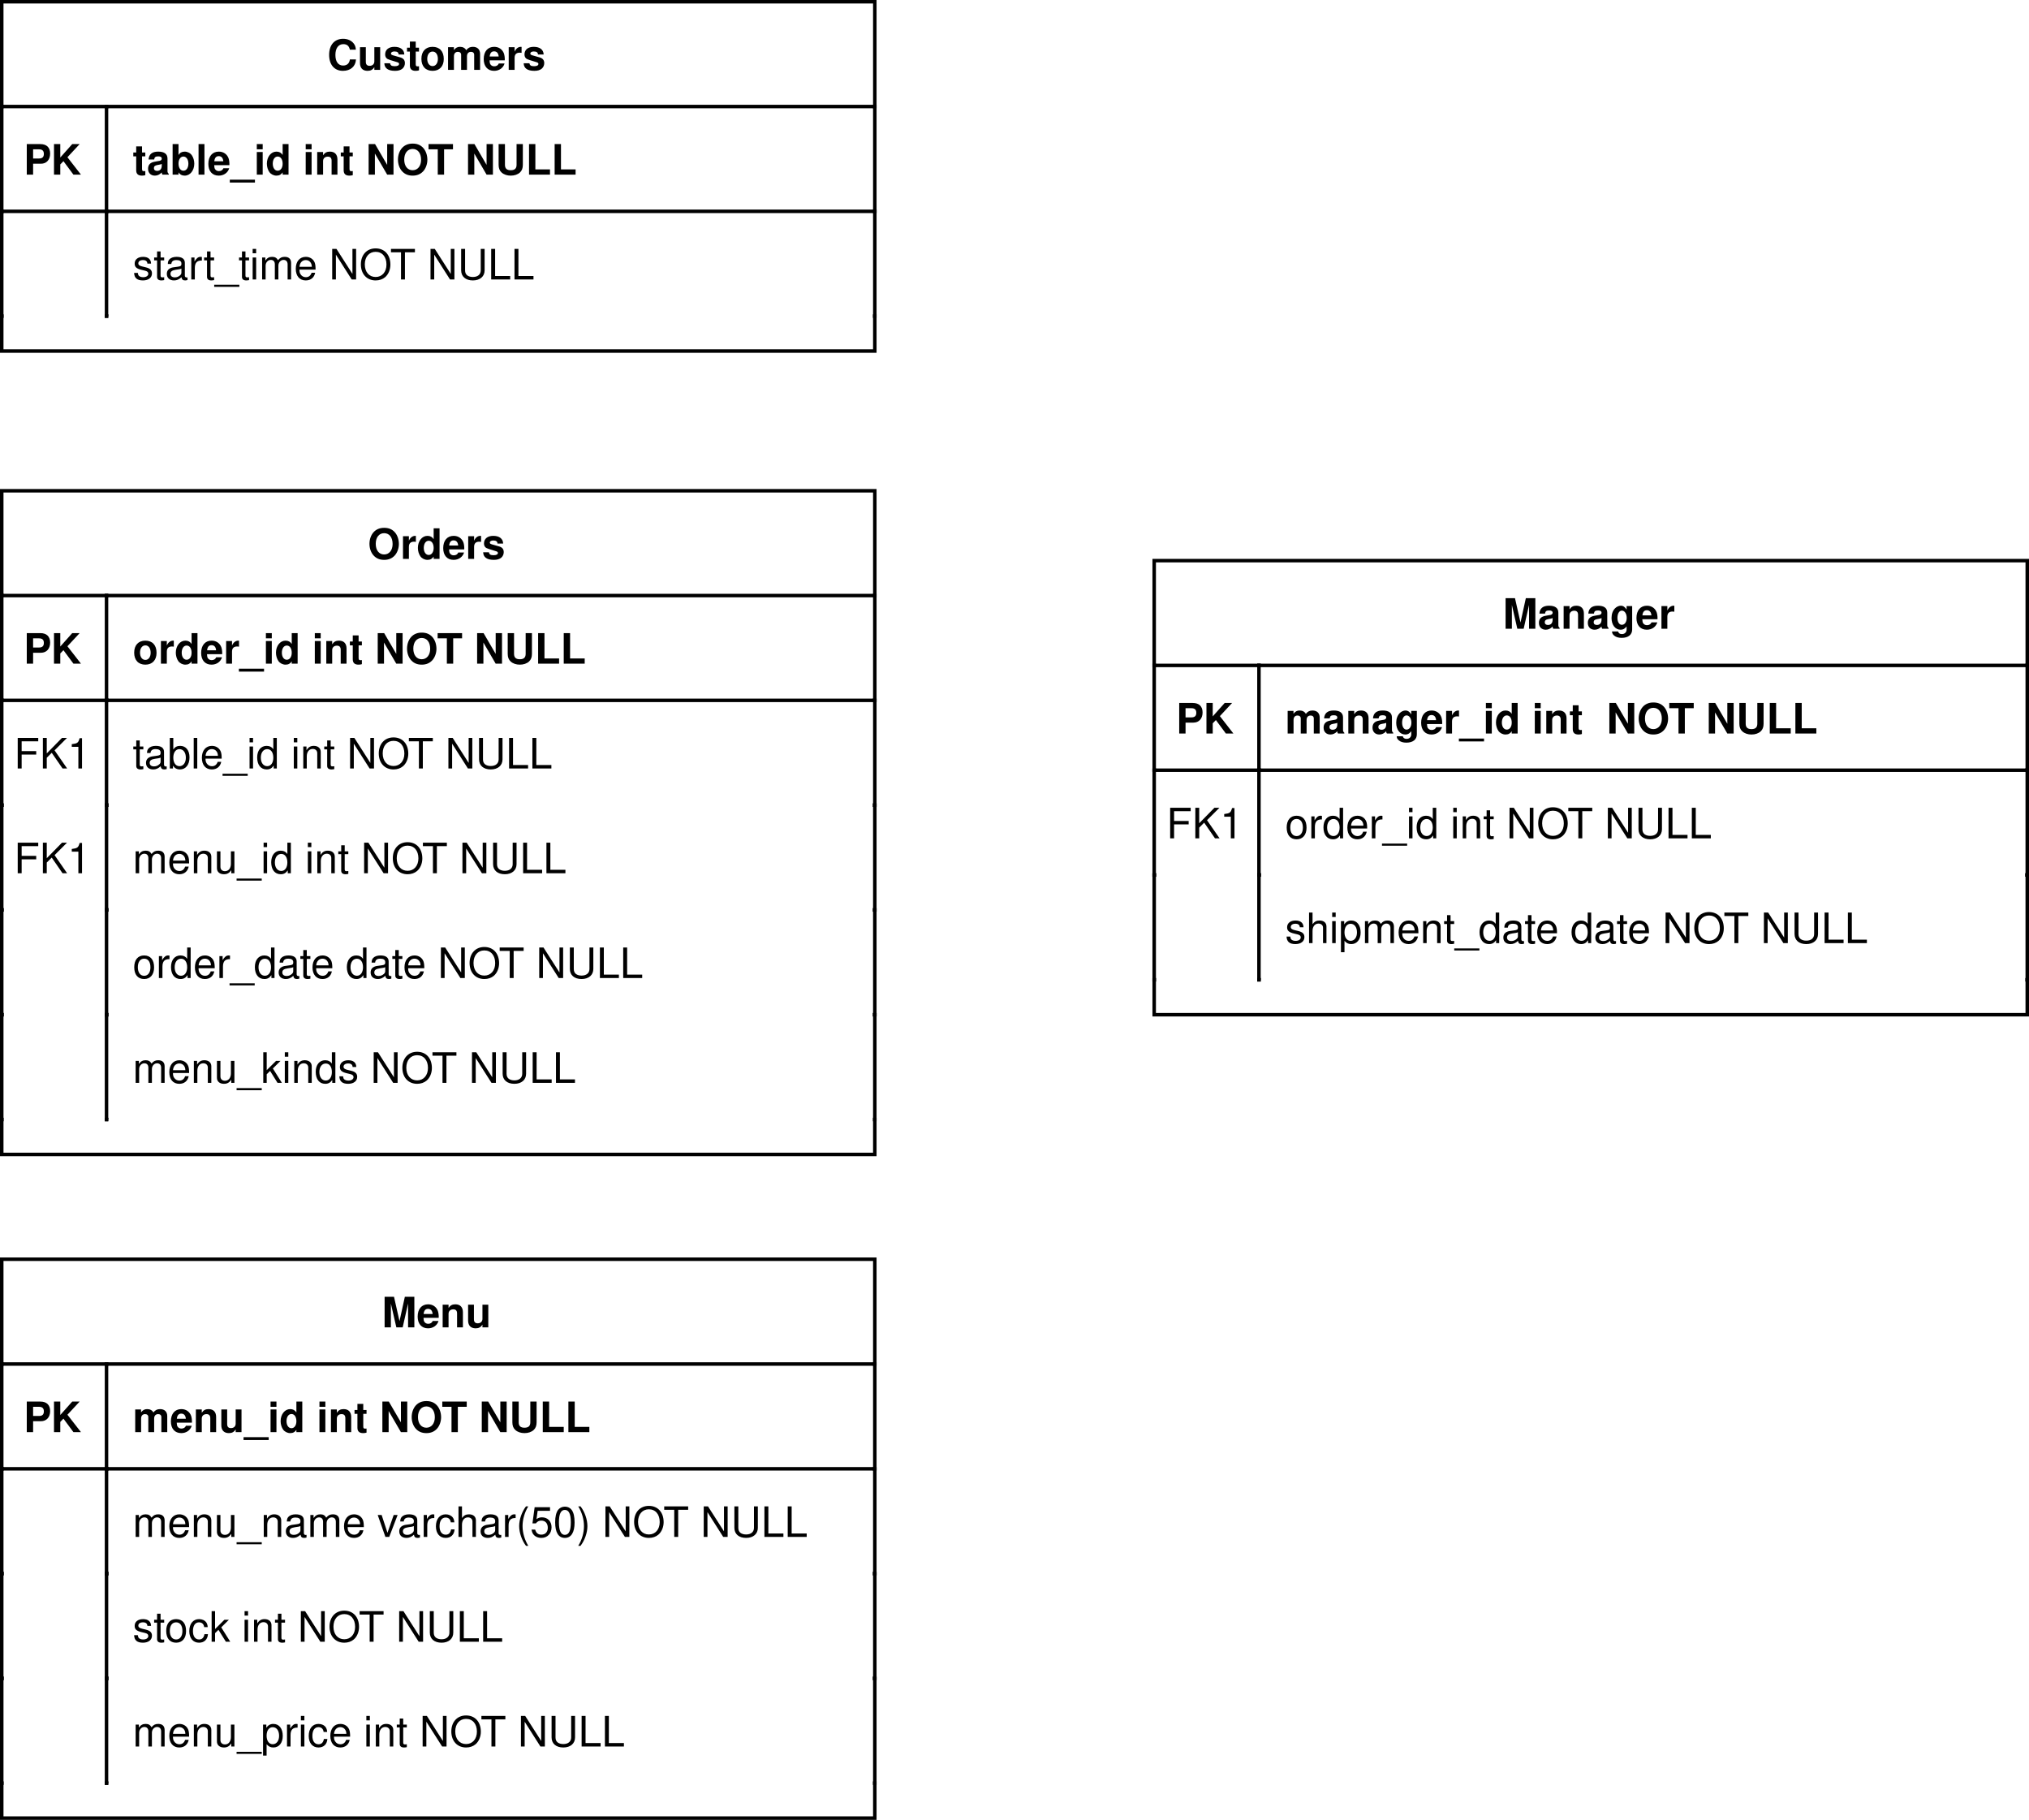
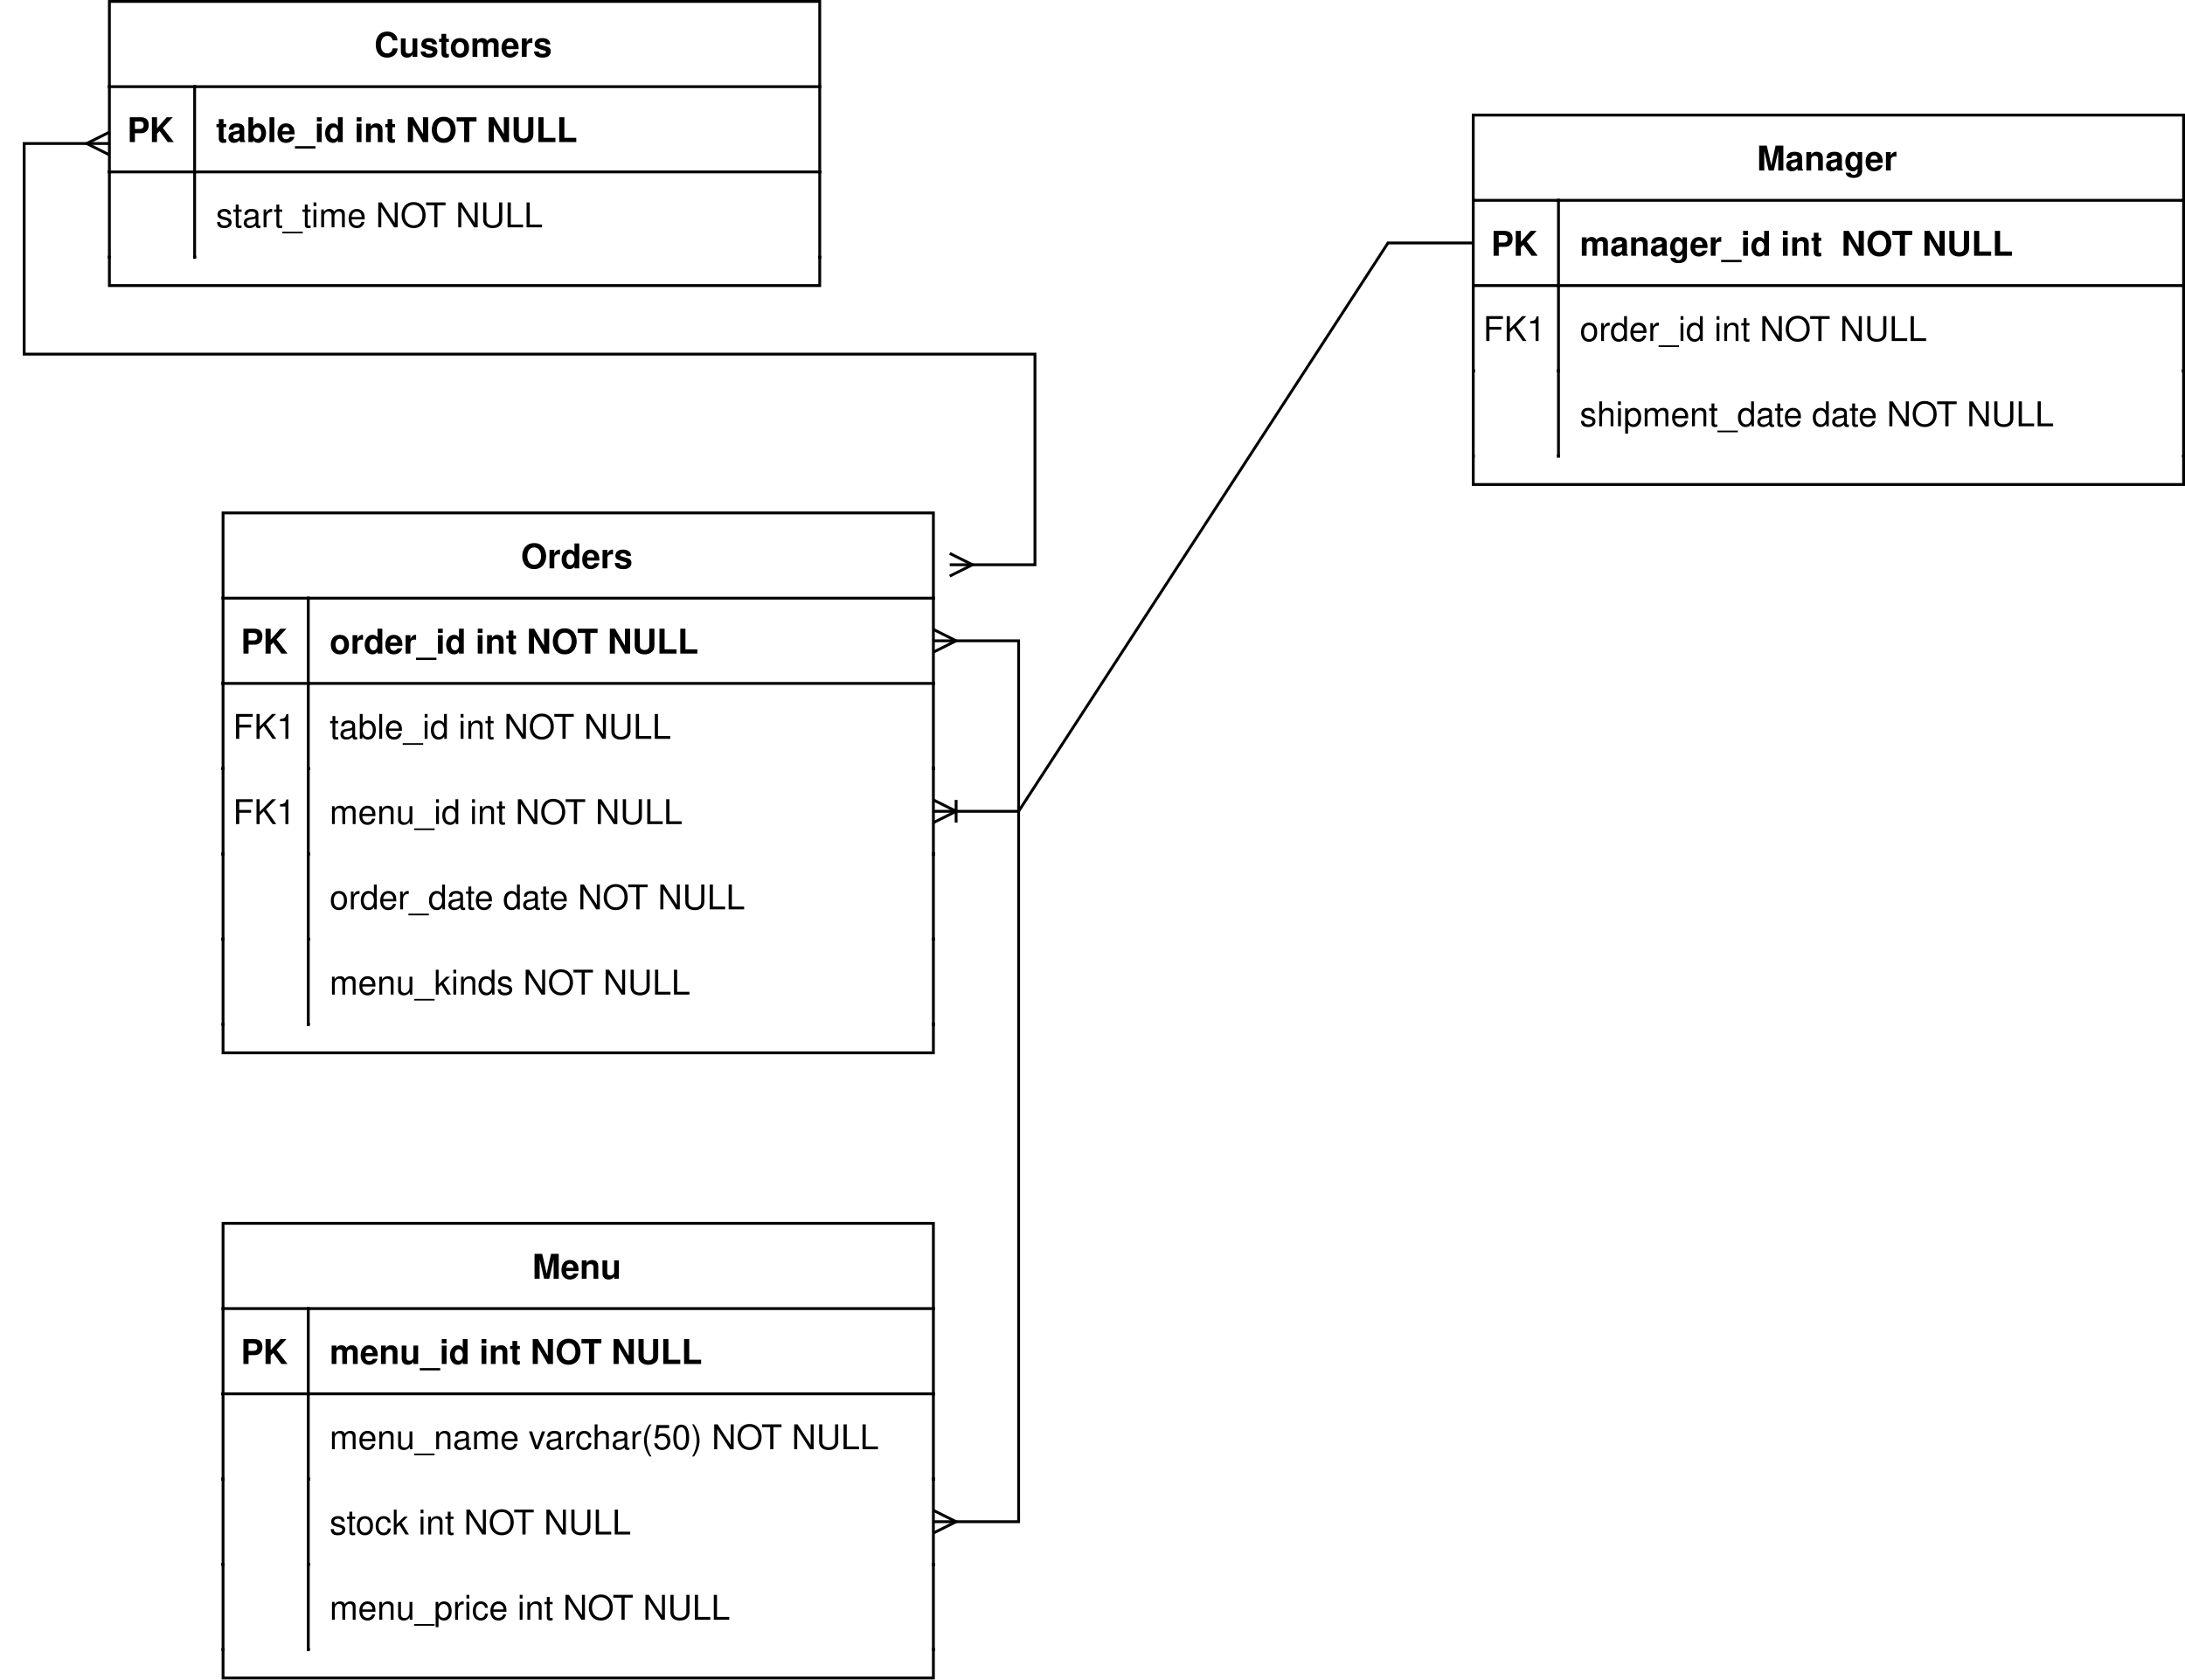
- <svg xmlns="http://www.w3.org/2000/svg" version="1.1" width="581px" height="521px" viewBox="-0.5 -0.5 581 521" content="&lt;mxfile host=&quot;app.diagrams.net&quot; modified=&quot;2022-11-03T13:53:22.888Z&quot; agent=&quot;5.0 (Windows NT 10.0; Win64; x64) AppleWebKit/537.36 (KHTML, like Gecko) Chrome/106.0.0.0 Safari/537.36&quot; etag=&quot;2uUVmAXaPq4HKscxdaov&quot; version=&quot;20.5.1&quot; type=&quot;github&quot;&gt;&lt;diagram id=&quot;R2lEEEUBdFMjLlhIrx00&quot; name=&quot;Page-1&quot;&gt;7Vxbk6I4FP41Vs0+dBeXVtvHkdGZqdGdrnF297ErDRFTAqFCvO2v3wQCaAddaPAGVFkKhxDC+b584ZwEO7rhbr8S4C+m2IJOR1OsbUf/0tE0VVMG7IdbdpGl39cjg02QJQqlhhn6FwqjIqwrZMHgoCDF2KHIPzSa2POgSQ9sgBC8OSw2x87hVX1gQ8kwM4EjW/9BFl1E1ueuktq/QWQv4iurijjigriwMAQLYOHNgQlu6Rh7VDTxBRIXeNCj7MgUkCUkne5oQSm/088dbcw+c1760cbYdiDwUfBoYpeZzYAVGc+Bixzu5r2KhqIidjl91NENgjGNttytAR2OVQxD1KbxkaOJHwivN8cJxsN6N1kq1Pu20f+m06n90n970KJa1sBZCf9OobcS/qG72OnMVT7fpOCNm4YBBYQKbugKMzC0KUAeuzH9ixruOw7wAxQWjywL5FgTsMMrGlcU7w3naAutXxE1eFnGkgmrjO/yyrmTZ6Ix/DBwkO2xbZPdOb/ikMCAtWUCAipKyL4R7lpDQuF2zyR89RViF1KyY0XSnhKdIvrJ07PY36Ss02LWLfYZ1xNGIGhkJ3Wn6LANAVABsHQJrKNAsVunCDi/WA8Enh1idggJ96tFsP8bEBtSYfAx4h4drWHUB0LnI8cxsIM5sh72YFwsvLnukH3Y7RrKY7fTZQ0w2L6a7rMPL06ogb2AEsYQfinIgNpADtaQYl9cx4HzuBlEOJNvv2FKWZc6ButJUv8/1gJbPSe0+rmQfZKQfflRBFvM7nXuhGK2QJYFvahLcgEGKd4ZUGb6P/H5ezDed8SceOi58dgDQC/of1FZ6pXCtQGHcd8DFA7xyrMCCdSknR/HuSvh7DK5fWXnsBPDcebPn7/591+TyQ3iHwtvVHYY+MBEnj2Jzuy9I0j3HATZHu+wWqWEyVXdBRjTa7LmK2fU/N61Nb9fCtkL9fic3u/l9n7dFf45W+E94MLQTMwFIJ+6yh93r/WVU6Nx2j5otf082j64trbHyZJaiPsgt/vrLu6qKsEaUGwua/L0Xjkf6qzo0F4+PYPvo8Af7ExrNuutZ8sHVR7+W0mvRNKTdNwlND0b23LD9dU0/TRRGyXqma7Q5LE6fGT3CTJhbZW9LCvqLO3ZY7+cfZ8CD9jRXE7TZ0ueYikWcq3lni053zO4nFRv0FhcID2v5k+/3sp8iSon0us0YZJQt1Gjc7Yr5AS4G8luOmtiaJ3PSvR938P0B6dPCtClecN2uTT7nY8CBSKy4qPA1WdQMqLt8Q/1Bjt+Xgj6uSGovezLwTYm1r7o1y8kK8uJxml7RuTeans12n71GRRNTrXfYC/P6f+EqK2wxzDuT6EskO8yB75a7MrskPhphLwXYEbz5F3OuBmrgOEBSXCUEg3Kub1foZx7iiRZEl+9arc5t5z9/v5yblq9c25am3NLXCHn3EKE6hN8fTDRVoAjzRut20TbuaT/6ok2rdyylhsLxtosW+IKOcsWPje/UuQ2JwRrM2y8tuy1MRI/fvIsbBt+deTwK7dMq4MKdDoTrvYFUQnWk7S+yeArs8W1eUH0JG8bNSJnekKOsZNpr3B9gxx8KTdIgwrir5I8adxI3b4neibpv2TwldliOa6+l0UOJ4naar0cVNcsy1Y5Ixqn6qocgLWyXomsX3KBQza0crB217qu5oeg7sKe8eZBvf7mpXpKNE7Z23f/zyTsN/CiaLllibcl6418+T8bVnlFYpSbqfeytZKsaJywZ7ya1ip7Ncrevbqyl8uy3ZayJ0RtpT3jJbHwgX2Jwgs2Q9ML8KFGos52079gjoqn/5utj/4D&lt;/diagram&gt;&lt;/mxfile&gt;" resource="https://app.diagrams.net/#HIamAnjaehyun%2Fjava-school%2Fmaster%2Fjava-school-repeat%2FforProject%2Fkiosk.drawio.svg">
+ <svg xmlns="http://www.w3.org/2000/svg" version="1.1" width="769px" height="591px" viewBox="-0.5 -0.5 769 591" content="&lt;mxfile host=&quot;app.diagrams.net&quot; modified=&quot;2022-11-04T07:29:22.133Z&quot; agent=&quot;5.0 (Windows NT 10.0; Win64; x64) AppleWebKit/537.36 (KHTML, like Gecko) Chrome/107.0.0.0 Safari/537.36&quot; etag=&quot;8kiICLvzZhLG0YzmMDq-&quot; version=&quot;20.5.1&quot; type=&quot;github&quot;&gt;&lt;diagram id=&quot;R2lEEEUBdFMjLlhIrx00&quot; name=&quot;Page-1&quot;&gt;7V1dc5s4FP01ntl9aIYPY8ePteO0O7W3aZJuu08dFRSsBhAj5MTeX78SEmAj7EKMYweY8TjoIgS65+gIXUlOz5z4qw8EhIs5dqDXMzRn1TOveoahG9qI/eGWtbAMh6YwuAQ5MlNmuEP/QWnUpHWJHBhtZaQYexSF20YbBwG06ZYNEIKft7M9YG/7riFwoWK4s4GnWr8hhy6E9dLSMvtHiNxFcmddk2d8kGSWhmgBHPy8ZYIreo0DKh/xBhIfBDCg7MwckEdIetZ0QSmv6fuecc0+Dzz3hYux60EQoujCxj4z2xHLcv0AfORxN28UNJYFsduZ0545IRhTceSvJtDjWCUwiGe63nE29QPh5Za4YPLuaT171Gjw8dn8h87n7s3w5ztDlPIEvKX07xwGS+kfuk6czlwV8kMKfnLTOKKAUMkNU2MGhjYFKGAVM6/0OO15IIxQnF1YFshzZmCNlzQpKEmNH9AKOreCGjwvY8mMFcaTvHDu5Dv5MPw08JAbsGOb1ZzfcUxgxJ5lBiIqc6i+ke56goTC1YZJ+uoDxD6kZM2yZC1FXCLbiZU0gOeMdUbCusUm4wbSCCSN3LTsDB12IAGqAJapgLUTKFZ1ioB3y1ogCNwYs21IuF8dgsN7QFxIpSHEiHt0+gRFG4idjzxvgj3MkQ1wAJNsceWsMfuw6k60C6tnsQeYsLSepdmHZyd0goOIEsYQfivIgHqGHKwxxaG8jwcfkscg0pn8+CemlDWpXbDuJfXvsZbYmiWhNY+FbF9B9uZTFWwxq+uDF4vZAjkODEST5AIMMrwLoCz0f+rzPBj5hlgSD7M0HhsAmBX9LwvLvFK5NOAx7geAwjFeBk6kgJo+58txthScfSa3P9g17MK4n/n78z3//jqbnSH+ifCKvOMoBDYK3Jm4cpAjiHUMgqx2N1ijVsKUKu4VGDNos+ZrR9T8wak1f3gQsq/U4kt6f1Da+01X+MtihQ+AD2MzsReA/GFpf755ra+dGq3T9lGn7cfR9tGptT0ZKzZC3Eel3d90cdd1BdaIYvuxIW/vtfOhyYoO3cf+JfhrGoWjte3c3Q2e7h7f6Wr330l6LZKehuNeQ9OLsT2suz6Zpu8naqtEvdAVhtpXx6/sIUE2bKyyH8qKJkt7cd+vRt/nIACumMtp+2yJlYRTqsq1frx3cDWo3qK+uEJ4Xi8ffj2X+RJdDaQ3acIkpW6reudiV6gBcF/IbjZrMjF67zXx/ba76RdOn1SgS/u67cPC7G+8F6gwIqveC5x8BqVgtH39ST/Dhl8WgmFpCBov++pgGxNnU/SbNyQ7lBOt0/aCkXun7fVo+8lnUAw11H6Grbyk/1OidsKewLg5hbJAoc8c+MNhd2an5J9WyHsFZrRP3tWI22QZMTwgiXZSokUxt8vtkNtlSclOF8TXr9ldxK1kq397ETej2RE3o4u4pa5QI24xQs0Zer0wzFaBI+3rq7sw27Gk/+RhNuOwRS1nNhTrYmypK9QYW/zW/IMivz0DsC6+xksrXhmj8OMzj8F2g6+euj20tEzroxp0uhCubnuoAuteWp/l4KvwiRuzPXQvb1vVIxd6Qh1jp5Ne8eoGdfClnSENahh/HciT1vXU3S7RI0n/aw6+Cp9YHVe/lSUOe4naab06qG5YlK12RrRO1XV1ANbJei2y/prLG4qhVQdrb1rX9fIQNF3YC/YdNOtHXuqnROuUvdv5fyRhP4NtooctSjwvWW/l1v9iWNX1iCI20+xFaweyonXCXrAxrVP2epTdOrmyHxZlOy9lT4naSXvBFrH4hf0RxTdsh6ZX4EOTRX31ZbW274ff+l+/2NGg/+nzr9mvguk3hQjQcWEypcEcjej6FnqAIhxMszNi4kNMi7PRkTleUN/ribkyGDjv+a9js+T0lhHhHs9BsOZg82pBR8INV4h+3zj+lx9fWDJ1tdo4dbVOEgGr/vf0PiyxcRVPZpfFqeQ6UUlesw06FE6bR3hJbJlr7w5VmvRkO2lo/FaD0vXLhYuaSez2p+1H3kO9GyyG5JLU/dy0fl/P0U1UVV6VUU0pyMoVZOYLEq5QCqqLsyXeQ+rlrC/oGi/9UKzFJNYvNMPcIrI2GuynMkvcQIKYd+K1JC+n6e6XktORz+rnOJPXurLky+0MUH5j48jcKxHdOB33XiiGKWcrCG+NAjoqqZ/maRlsDreZZ+V/C78sg/u5gvr5gl5MYZbM/ueCyJ79owxz+j8=&lt;/diagram&gt;&lt;/mxfile&gt;" resource="https://app.diagrams.net/#HIamAnjaehyun%2Fjava-school%2Fmaster%2Fjava-school-repeat%2FforProject%2Fkiosk.drawio.svg">
  <defs>
-     <clipPath id="mx-clip-0-390-30-30-0">
-       <rect x="0" y="390" width="30" height="30" />
-     </clipPath>
-     <clipPath id="mx-clip-36-390-214-30-0">
-       <rect x="36" y="390" width="214" height="30" />
-     </clipPath>
-     <clipPath id="mx-clip-36-420-214-30-0">
-       <rect x="36" y="420" width="214" height="30" />
-     </clipPath>
-     <clipPath id="mx-clip-36-450-214-30-0">
-       <rect x="36" y="450" width="214" height="30" />
-     </clipPath>
-     <clipPath id="mx-clip-36-480-214-30-0">
-       <rect x="36" y="480" width="214" height="30" />
-     </clipPath>
-     <clipPath id="mx-clip-330-190-30-30-0">
-       <rect x="330" y="190" width="30" height="30" />
-     </clipPath>
-     <clipPath id="mx-clip-366-190-214-30-0">
-       <rect x="366" y="190" width="214" height="30" />
-     </clipPath>
-     <clipPath id="mx-clip-330-220-30-30-0">
-       <rect x="330" y="220" width="30" height="30" />
-     </clipPath>
-     <clipPath id="mx-clip-366-220-214-30-0">
-       <rect x="366" y="220" width="214" height="30" />
-     </clipPath>
-     <clipPath id="mx-clip-366-250-214-30-0">
-       <rect x="366" y="250" width="214" height="30" />
-     </clipPath>
-     <clipPath id="mx-clip-0-30-30-30-0">
-       <rect x="0" y="30" width="30" height="30" />
-     </clipPath>
-     <clipPath id="mx-clip-36-30-214-30-0">
-       <rect x="36" y="30" width="214" height="30" />
-     </clipPath>
-     <clipPath id="mx-clip-36-60-214-30-0">
-       <rect x="36" y="60" width="214" height="30" />
-     </clipPath>
-     <clipPath id="mx-clip-0-170-30-30-0">
-       <rect x="0" y="170" width="30" height="30" />
-     </clipPath>
-     <clipPath id="mx-clip-36-170-214-30-0">
-       <rect x="36" y="170" width="214" height="30" />
-     </clipPath>
-     <clipPath id="mx-clip-0-200-30-30-0">
-       <rect x="0" y="200" width="30" height="30" />
-     </clipPath>
-     <clipPath id="mx-clip-36-200-214-30-0">
-       <rect x="36" y="200" width="214" height="30" />
-     </clipPath>
-     <clipPath id="mx-clip-0-230-30-30-0">
-       <rect x="0" y="230" width="30" height="30" />
-     </clipPath>
-     <clipPath id="mx-clip-36-230-214-30-0">
-       <rect x="36" y="230" width="214" height="30" />
-     </clipPath>
-     <clipPath id="mx-clip-36-260-214-30-0">
-       <rect x="36" y="260" width="214" height="30" />
-     </clipPath>
-     <clipPath id="mx-clip-36-290-214-30-0">
-       <rect x="36" y="290" width="214" height="30" />
+     <clipPath id="mx-clip-78-460-30-30-0">
+       <rect x="78" y="460" width="30" height="30" />
+     </clipPath>
+     <clipPath id="mx-clip-114-460-214-30-0">
+       <rect x="114" y="460" width="214" height="30" />
+     </clipPath>
+     <clipPath id="mx-clip-114-490-214-30-0">
+       <rect x="114" y="490" width="214" height="30" />
+     </clipPath>
+     <clipPath id="mx-clip-114-520-214-30-0">
+       <rect x="114" y="520" width="214" height="30" />
+     </clipPath>
+     <clipPath id="mx-clip-114-550-214-30-0">
+       <rect x="114" y="550" width="214" height="30" />
+     </clipPath>
+     <clipPath id="mx-clip-518-70-30-30-0">
+       <rect x="518" y="70" width="30" height="30" />
+     </clipPath>
+     <clipPath id="mx-clip-554-70-214-30-0">
+       <rect x="554" y="70" width="214" height="30" />
+     </clipPath>
+     <clipPath id="mx-clip-518-100-30-30-0">
+       <rect x="518" y="100" width="30" height="30" />
+     </clipPath>
+     <clipPath id="mx-clip-554-100-214-30-0">
+       <rect x="554" y="100" width="214" height="30" />
+     </clipPath>
+     <clipPath id="mx-clip-554-130-214-30-0">
+       <rect x="554" y="130" width="214" height="30" />
+     </clipPath>
+     <clipPath id="mx-clip-38-30-30-30-0">
+       <rect x="38" y="30" width="30" height="30" />
+     </clipPath>
+     <clipPath id="mx-clip-74-30-214-30-0">
+       <rect x="74" y="30" width="214" height="30" />
+     </clipPath>
+     <clipPath id="mx-clip-74-60-214-30-0">
+       <rect x="74" y="60" width="214" height="30" />
+     </clipPath>
+     <clipPath id="mx-clip-78-210-30-30-0">
+       <rect x="78" y="210" width="30" height="30" />
+     </clipPath>
+     <clipPath id="mx-clip-114-210-214-30-0">
+       <rect x="114" y="210" width="214" height="30" />
+     </clipPath>
+     <clipPath id="mx-clip-78-240-30-30-0">
+       <rect x="78" y="240" width="30" height="30" />
+     </clipPath>
+     <clipPath id="mx-clip-114-240-214-30-0">
+       <rect x="114" y="240" width="214" height="30" />
+     </clipPath>
+     <clipPath id="mx-clip-78-270-30-30-0">
+       <rect x="78" y="270" width="30" height="30" />
+     </clipPath>
+     <clipPath id="mx-clip-114-270-214-30-0">
+       <rect x="114" y="270" width="214" height="30" />
+     </clipPath>
+     <clipPath id="mx-clip-114-300-214-30-0">
+       <rect x="114" y="300" width="214" height="30" />
+     </clipPath>
+     <clipPath id="mx-clip-114-330-214-30-0">
+       <rect x="114" y="330" width="214" height="30" />
    </clipPath>
  </defs>
  <g>
-     <path d="M 0 390 L 0 360 L 250 360 L 250 390" fill="rgb(255, 255, 255)" stroke="rgb(0, 0, 0)" stroke-miterlimit="10" pointer-events="all" />
-     <path d="M 0 390 L 0 520 L 250 520 L 250 390" fill="none" stroke="rgb(0, 0, 0)" stroke-miterlimit="10" pointer-events="none" />
-     <path d="M 0 390 L 250 390" fill="none" stroke="rgb(0, 0, 0)" stroke-miterlimit="10" pointer-events="none" />
-     <path d="M 30 390 L 30 420 L 30 450 L 30 480 L 30 510" fill="none" stroke="rgb(0, 0, 0)" stroke-miterlimit="10" pointer-events="none" />
-     <g fill="rgb(0, 0, 0)" font-family="Helvetica" font-weight="bold" pointer-events="none" text-anchor="middle" font-size="12px">
-       <text x="124.5" y="379.5">Menu</text>
-     </g>
-     <path d="M 0 390 M 250 390 M 250 420 L 0 420" fill="none" stroke="rgb(0, 0, 0)" stroke-linecap="square" stroke-miterlimit="10" pointer-events="none" />
-     <path d="M 0 390 M 30 390 M 30 420 M 0 420" fill="none" stroke="rgb(0, 0, 0)" stroke-linecap="square" stroke-miterlimit="10" pointer-events="none" />
-     <g fill="rgb(0, 0, 0)" font-family="Helvetica" font-weight="bold" pointer-events="none" clip-path="url(#mx-clip-0-390-30-30-0)" text-anchor="middle" font-size="12px">
-       <text x="14.5" y="409.5">PK</text>
-     </g>
-     <path d="M 30 390 M 250 390 M 250 420 M 30 420" fill="none" stroke="rgb(0, 0, 0)" stroke-linecap="square" stroke-miterlimit="10" pointer-events="none" />
-     <g fill="rgb(0, 0, 0)" font-family="Helvetica" font-weight="bold" text-decoration="underline" pointer-events="none" clip-path="url(#mx-clip-36-390-214-30-0)" font-size="12px">
-       <text x="37.5" y="409.5">menu_id int NOT NULL</text>
-     </g>
-     <path d="M 0 420 M 250 420 M 250 450 M 0 450" fill="none" stroke="rgb(0, 0, 0)" stroke-linecap="square" stroke-miterlimit="10" pointer-events="none" />
-     <path d="M 0 420 M 30 420 M 30 450 M 0 450" fill="none" stroke="rgb(0, 0, 0)" stroke-linecap="square" stroke-miterlimit="10" pointer-events="none" />
-     <path d="M 30 420 M 250 420 M 250 450 M 30 450" fill="none" stroke="rgb(0, 0, 0)" stroke-linecap="square" stroke-miterlimit="10" pointer-events="none" />
-     <g fill="rgb(0, 0, 0)" font-family="Helvetica" pointer-events="none" clip-path="url(#mx-clip-36-420-214-30-0)" font-size="12px">
-       <text x="37.5" y="439.5">menu_name varchar(50) NOT NULL</text>
-     </g>
-     <path d="M 0 450 M 250 450 M 250 480 M 0 480" fill="none" stroke="rgb(0, 0, 0)" stroke-linecap="square" stroke-miterlimit="10" pointer-events="none" />
-     <path d="M 0 450 M 30 450 M 30 480 M 0 480" fill="none" stroke="rgb(0, 0, 0)" stroke-linecap="square" stroke-miterlimit="10" pointer-events="none" />
-     <path d="M 30 450 M 250 450 M 250 480 M 30 480" fill="none" stroke="rgb(0, 0, 0)" stroke-linecap="square" stroke-miterlimit="10" pointer-events="none" />
-     <g fill="rgb(0, 0, 0)" font-family="Helvetica" pointer-events="none" clip-path="url(#mx-clip-36-450-214-30-0)" font-size="12px">
-       <text x="37.5" y="469.5">stock int NOT NULL</text>
-     </g>
-     <path d="M 0 480 M 250 480 M 250 510 M 0 510" fill="none" stroke="rgb(0, 0, 0)" stroke-linecap="square" stroke-miterlimit="10" pointer-events="none" />
-     <path d="M 0 480 M 30 480 M 30 510 M 0 510" fill="none" stroke="rgb(0, 0, 0)" stroke-linecap="square" stroke-miterlimit="10" pointer-events="none" />
-     <path d="M 30 480 M 250 480 M 250 510 M 30 510" fill="none" stroke="rgb(0, 0, 0)" stroke-linecap="square" stroke-miterlimit="10" pointer-events="none" />
-     <g fill="rgb(0, 0, 0)" font-family="Helvetica" pointer-events="none" clip-path="url(#mx-clip-36-480-214-30-0)" font-size="12px">
-       <text x="37.5" y="499.5">menu_price int NOT NULL</text>
-     </g>
-     <path d="M 330 190 L 330 160 L 580 160 L 580 190" fill="rgb(255, 255, 255)" stroke="rgb(0, 0, 0)" stroke-miterlimit="10" pointer-events="none" />
-     <path d="M 330 190 L 330 290 L 580 290 L 580 190" fill="none" stroke="rgb(0, 0, 0)" stroke-miterlimit="10" pointer-events="none" />
-     <path d="M 330 190 L 580 190" fill="none" stroke="rgb(0, 0, 0)" stroke-miterlimit="10" pointer-events="none" />
-     <path d="M 360 190 L 360 220 L 360 250 L 360 280" fill="none" stroke="rgb(0, 0, 0)" stroke-miterlimit="10" pointer-events="none" />
-     <g fill="rgb(0, 0, 0)" font-family="Helvetica" font-weight="bold" pointer-events="none" text-anchor="middle" font-size="12px">
-       <text x="454.5" y="179.5">Manager</text>
-     </g>
-     <path d="M 330 190 M 580 190 M 580 220 L 330 220" fill="none" stroke="rgb(0, 0, 0)" stroke-linecap="square" stroke-miterlimit="10" pointer-events="none" />
-     <path d="M 330 190 M 360 190 M 360 220 M 330 220" fill="none" stroke="rgb(0, 0, 0)" stroke-linecap="square" stroke-miterlimit="10" pointer-events="none" />
-     <g fill="rgb(0, 0, 0)" font-family="Helvetica" font-weight="bold" pointer-events="none" clip-path="url(#mx-clip-330-190-30-30-0)" text-anchor="middle" font-size="12px">
-       <text x="344.5" y="209.5">PK</text>
-     </g>
-     <path d="M 360 190 M 580 190 M 580 220 M 360 220" fill="none" stroke="rgb(0, 0, 0)" stroke-linecap="square" stroke-miterlimit="10" pointer-events="none" />
-     <g fill="rgb(0, 0, 0)" font-family="Helvetica" font-weight="bold" text-decoration="underline" pointer-events="none" clip-path="url(#mx-clip-366-190-214-30-0)" font-size="12px">
-       <text x="367.5" y="209.5">manager_id int  NOT NULL</text>
-     </g>
-     <path d="M 330 220 M 580 220 M 580 250 M 330 250" fill="none" stroke="rgb(0, 0, 0)" stroke-linecap="square" stroke-miterlimit="10" pointer-events="none" />
-     <path d="M 330 220 M 360 220 M 360 250 M 330 250" fill="none" stroke="rgb(0, 0, 0)" stroke-linecap="square" stroke-miterlimit="10" pointer-events="none" />
-     <g fill="rgb(0, 0, 0)" font-family="Helvetica" pointer-events="none" clip-path="url(#mx-clip-330-220-30-30-0)" text-anchor="middle" font-size="12px">
-       <text x="344.5" y="239.5">FK1</text>
-     </g>
-     <path d="M 360 220 M 580 220 M 580 250 M 360 250" fill="none" stroke="rgb(0, 0, 0)" stroke-linecap="square" stroke-miterlimit="10" pointer-events="none" />
-     <g fill="rgb(0, 0, 0)" font-family="Helvetica" pointer-events="none" clip-path="url(#mx-clip-366-220-214-30-0)" font-size="12px">
-       <text x="367.5" y="239.5">order_id int NOT NULL</text>
-     </g>
-     <path d="M 330 250 M 580 250 M 580 280 M 330 280" fill="none" stroke="rgb(0, 0, 0)" stroke-linecap="square" stroke-miterlimit="10" pointer-events="none" />
-     <path d="M 330 250 M 360 250 M 360 280 M 330 280" fill="none" stroke="rgb(0, 0, 0)" stroke-linecap="square" stroke-miterlimit="10" pointer-events="none" />
-     <path d="M 360 250 M 580 250 M 580 280 M 360 280" fill="none" stroke="rgb(0, 0, 0)" stroke-linecap="square" stroke-miterlimit="10" pointer-events="none" />
-     <g fill="rgb(0, 0, 0)" font-family="Helvetica" pointer-events="none" clip-path="url(#mx-clip-366-250-214-30-0)" font-size="12px">
-       <text x="367.5" y="269.5">shipment_date date NOT NULL</text>
-     </g>
-     <path d="M 0 30 L 0 0 L 250 0 L 250 30" fill="rgb(255, 255, 255)" stroke="rgb(0, 0, 0)" stroke-miterlimit="10" pointer-events="none" />
-     <path d="M 0 30 L 0 100 L 250 100 L 250 30" fill="none" stroke="rgb(0, 0, 0)" stroke-miterlimit="10" pointer-events="none" />
-     <path d="M 0 30 L 250 30" fill="none" stroke="rgb(0, 0, 0)" stroke-miterlimit="10" pointer-events="none" />
-     <path d="M 30 30 L 30 60 L 30 90" fill="none" stroke="rgb(0, 0, 0)" stroke-miterlimit="10" pointer-events="none" />
-     <g fill="rgb(0, 0, 0)" font-family="Helvetica" font-weight="bold" pointer-events="none" text-anchor="middle" font-size="12px">
-       <text x="124.5" y="19.5">Customers</text>
-     </g>
-     <path d="M 0 30 M 250 30 M 250 60 L 0 60" fill="none" stroke="rgb(0, 0, 0)" stroke-linecap="square" stroke-miterlimit="10" pointer-events="none" />
-     <path d="M 0 30 M 30 30 M 30 60 M 0 60" fill="none" stroke="rgb(0, 0, 0)" stroke-linecap="square" stroke-miterlimit="10" pointer-events="none" />
-     <g fill="rgb(0, 0, 0)" font-family="Helvetica" font-weight="bold" pointer-events="none" clip-path="url(#mx-clip-0-30-30-30-0)" text-anchor="middle" font-size="12px">
-       <text x="14.5" y="49.5">PK</text>
-     </g>
-     <path d="M 30 30 M 250 30 M 250 60 M 30 60" fill="none" stroke="rgb(0, 0, 0)" stroke-linecap="square" stroke-miterlimit="10" pointer-events="none" />
-     <g fill="rgb(0, 0, 0)" font-family="Helvetica" font-weight="bold" text-decoration="underline" pointer-events="none" clip-path="url(#mx-clip-36-30-214-30-0)" font-size="12px">
-       <text x="37.5" y="49.5">table_id int NOT NULL</text>
-     </g>
-     <path d="M 0 60 M 250 60 M 250 90 M 0 90" fill="none" stroke="rgb(0, 0, 0)" stroke-linecap="square" stroke-miterlimit="10" pointer-events="none" />
-     <path d="M 0 60 M 30 60 M 30 90 M 0 90" fill="none" stroke="rgb(0, 0, 0)" stroke-linecap="square" stroke-miterlimit="10" pointer-events="none" />
-     <path d="M 30 60 M 250 60 M 250 90 M 30 90" fill="none" stroke="rgb(0, 0, 0)" stroke-linecap="square" stroke-miterlimit="10" pointer-events="none" />
-     <g fill="rgb(0, 0, 0)" font-family="Helvetica" pointer-events="none" clip-path="url(#mx-clip-36-60-214-30-0)" font-size="12px">
-       <text x="37.5" y="79.5">start_time NOT NULL</text>
-     </g>
-     <path d="M 0 170 L 0 140 L 250 140 L 250 170" fill="rgb(255, 255, 255)" stroke="rgb(0, 0, 0)" stroke-miterlimit="10" pointer-events="none" />
-     <path d="M 0 170 L 0 330 L 250 330 L 250 170" fill="none" stroke="rgb(0, 0, 0)" stroke-miterlimit="10" pointer-events="none" />
-     <path d="M 0 170 L 250 170" fill="none" stroke="rgb(0, 0, 0)" stroke-miterlimit="10" pointer-events="none" />
-     <path d="M 30 170 L 30 200 L 30 230 L 30 260 L 30 290 L 30 320" fill="none" stroke="rgb(0, 0, 0)" stroke-miterlimit="10" pointer-events="none" />
-     <g fill="rgb(0, 0, 0)" font-family="Helvetica" font-weight="bold" pointer-events="none" text-anchor="middle" font-size="12px">
-       <text x="124.5" y="159.5">Orders</text>
-     </g>
-     <path d="M 0 170 M 250 170 M 250 200 L 0 200" fill="none" stroke="rgb(0, 0, 0)" stroke-linecap="square" stroke-miterlimit="10" pointer-events="none" />
-     <path d="M 0 170 M 30 170 M 30 200 M 0 200" fill="none" stroke="rgb(0, 0, 0)" stroke-linecap="square" stroke-miterlimit="10" pointer-events="none" />
-     <g fill="rgb(0, 0, 0)" font-family="Helvetica" font-weight="bold" pointer-events="none" clip-path="url(#mx-clip-0-170-30-30-0)" text-anchor="middle" font-size="12px">
-       <text x="14.5" y="189.5">PK</text>
-     </g>
-     <path d="M 30 170 M 250 170 M 250 200 M 30 200" fill="none" stroke="rgb(0, 0, 0)" stroke-linecap="square" stroke-miterlimit="10" pointer-events="none" />
-     <g fill="rgb(0, 0, 0)" font-family="Helvetica" font-weight="bold" text-decoration="underline" pointer-events="none" clip-path="url(#mx-clip-36-170-214-30-0)" font-size="12px">
-       <text x="37.5" y="189.5">order_id int NOT NULL </text>
-     </g>
-     <path d="M 0 200 M 250 200 M 250 230 M 0 230" fill="none" stroke="rgb(0, 0, 0)" stroke-linecap="square" stroke-miterlimit="10" pointer-events="none" />
-     <path d="M 0 200 M 30 200 M 30 230 M 0 230" fill="none" stroke="rgb(0, 0, 0)" stroke-linecap="square" stroke-miterlimit="10" pointer-events="none" />
-     <g fill="rgb(0, 0, 0)" font-family="Helvetica" pointer-events="none" clip-path="url(#mx-clip-0-200-30-30-0)" text-anchor="middle" font-size="12px">
-       <text x="14.5" y="219.5">FK1</text>
-     </g>
-     <path d="M 30 200 M 250 200 M 250 230 M 30 230" fill="none" stroke="rgb(0, 0, 0)" stroke-linecap="square" stroke-miterlimit="10" pointer-events="none" />
-     <g fill="rgb(0, 0, 0)" font-family="Helvetica" pointer-events="none" clip-path="url(#mx-clip-36-200-214-30-0)" font-size="12px">
-       <text x="37.5" y="219.5">table_id int NOT NULL</text>
-     </g>
-     <path d="M 0 230 M 250 230 M 250 260 M 0 260" fill="none" stroke="rgb(0, 0, 0)" stroke-linecap="square" stroke-miterlimit="10" pointer-events="none" />
-     <path d="M 0 230 M 30 230 M 30 260 M 0 260" fill="none" stroke="rgb(0, 0, 0)" stroke-linecap="square" stroke-miterlimit="10" pointer-events="none" />
-     <g fill="rgb(0, 0, 0)" font-family="Helvetica" pointer-events="none" clip-path="url(#mx-clip-0-230-30-30-0)" text-anchor="middle" font-size="12px">
-       <text x="14.5" y="249.5">FK1</text>
-     </g>
-     <path d="M 30 230 M 250 230 M 250 260 M 30 260" fill="none" stroke="rgb(0, 0, 0)" stroke-linecap="square" stroke-miterlimit="10" pointer-events="none" />
-     <g fill="rgb(0, 0, 0)" font-family="Helvetica" pointer-events="none" clip-path="url(#mx-clip-36-230-214-30-0)" font-size="12px">
-       <text x="37.5" y="249.5">menu_id int NOT NULL</text>
-     </g>
-     <path d="M 0 260 M 250 260 M 250 290 M 0 290" fill="none" stroke="rgb(0, 0, 0)" stroke-linecap="square" stroke-miterlimit="10" pointer-events="none" />
-     <path d="M 0 260 M 30 260 M 30 290 M 0 290" fill="none" stroke="rgb(0, 0, 0)" stroke-linecap="square" stroke-miterlimit="10" pointer-events="none" />
-     <path d="M 30 260 M 250 260 M 250 290 M 30 290" fill="none" stroke="rgb(0, 0, 0)" stroke-linecap="square" stroke-miterlimit="10" pointer-events="none" />
-     <g fill="rgb(0, 0, 0)" font-family="Helvetica" pointer-events="none" clip-path="url(#mx-clip-36-260-214-30-0)" font-size="12px">
-       <text x="37.5" y="279.5">order_date date NOT NULL</text>
-     </g>
-     <path d="M 0 290 M 250 290 M 250 320 M 0 320" fill="none" stroke="rgb(0, 0, 0)" stroke-linecap="square" stroke-miterlimit="10" pointer-events="none" />
-     <path d="M 0 290 M 30 290 M 30 320 M 0 320" fill="none" stroke="rgb(0, 0, 0)" stroke-linecap="square" stroke-miterlimit="10" pointer-events="none" />
-     <path d="M 30 290 M 250 290 M 250 320 M 30 320" fill="none" stroke="rgb(0, 0, 0)" stroke-linecap="square" stroke-miterlimit="10" pointer-events="none" />
-     <g fill="rgb(0, 0, 0)" font-family="Helvetica" pointer-events="none" clip-path="url(#mx-clip-36-290-214-30-0)" font-size="12px">
-       <text x="37.5" y="309.5">menu_kinds NOT NULL</text>
-     </g>
+     <path d="M 78 460 L 78 430 L 328 430 L 328 460" fill="rgb(255, 255, 255)" stroke="rgb(0, 0, 0)" stroke-miterlimit="10" pointer-events="all" />
+     <path d="M 78 460 L 78 590 L 328 590 L 328 460" fill="none" stroke="rgb(0, 0, 0)" stroke-miterlimit="10" pointer-events="none" />
+     <path d="M 78 460 L 328 460" fill="none" stroke="rgb(0, 0, 0)" stroke-miterlimit="10" pointer-events="none" />
+     <path d="M 108 460 L 108 490 L 108 520 L 108 550 L 108 580" fill="none" stroke="rgb(0, 0, 0)" stroke-miterlimit="10" pointer-events="none" />
+     <g fill="rgb(0, 0, 0)" font-family="Helvetica" font-weight="bold" pointer-events="none" text-anchor="middle" font-size="12px">
+       <text x="202.5" y="449.5">Menu</text>
+     </g>
+     <path d="M 78 460 M 328 460 M 328 490 L 78 490" fill="none" stroke="rgb(0, 0, 0)" stroke-linecap="square" stroke-miterlimit="10" pointer-events="none" />
+     <path d="M 78 460 M 108 460 M 108 490 M 78 490" fill="none" stroke="rgb(0, 0, 0)" stroke-linecap="square" stroke-miterlimit="10" pointer-events="none" />
+     <g fill="rgb(0, 0, 0)" font-family="Helvetica" font-weight="bold" pointer-events="none" clip-path="url(#mx-clip-78-460-30-30-0)" text-anchor="middle" font-size="12px">
+       <text x="92.5" y="479.5">PK</text>
+     </g>
+     <path d="M 108 460 M 328 460 M 328 490 M 108 490" fill="none" stroke="rgb(0, 0, 0)" stroke-linecap="square" stroke-miterlimit="10" pointer-events="none" />
+     <g fill="rgb(0, 0, 0)" font-family="Helvetica" font-weight="bold" text-decoration="underline" pointer-events="none" clip-path="url(#mx-clip-114-460-214-30-0)" font-size="12px">
+       <text x="115.5" y="479.5">menu_id int NOT NULL</text>
+     </g>
+     <path d="M 78 490 M 328 490 M 328 520 M 78 520" fill="none" stroke="rgb(0, 0, 0)" stroke-linecap="square" stroke-miterlimit="10" pointer-events="none" />
+     <path d="M 78 490 M 108 490 M 108 520 M 78 520" fill="none" stroke="rgb(0, 0, 0)" stroke-linecap="square" stroke-miterlimit="10" pointer-events="none" />
+     <path d="M 108 490 M 328 490 M 328 520 M 108 520" fill="none" stroke="rgb(0, 0, 0)" stroke-linecap="square" stroke-miterlimit="10" pointer-events="none" />
+     <g fill="rgb(0, 0, 0)" font-family="Helvetica" pointer-events="none" clip-path="url(#mx-clip-114-490-214-30-0)" font-size="12px">
+       <text x="115.5" y="509.5">menu_name varchar(50) NOT NULL</text>
+     </g>
+     <path d="M 78 520 M 328 520 M 328 550 M 78 550" fill="none" stroke="rgb(0, 0, 0)" stroke-linecap="square" stroke-miterlimit="10" pointer-events="none" />
+     <path d="M 78 520 M 108 520 M 108 550 M 78 550" fill="none" stroke="rgb(0, 0, 0)" stroke-linecap="square" stroke-miterlimit="10" pointer-events="none" />
+     <path d="M 108 520 M 328 520 M 328 550 M 108 550" fill="none" stroke="rgb(0, 0, 0)" stroke-linecap="square" stroke-miterlimit="10" pointer-events="none" />
+     <g fill="rgb(0, 0, 0)" font-family="Helvetica" pointer-events="none" clip-path="url(#mx-clip-114-520-214-30-0)" font-size="12px">
+       <text x="115.5" y="539.5">stock int NOT NULL</text>
+     </g>
+     <path d="M 78 550 M 328 550 M 328 580 M 78 580" fill="none" stroke="rgb(0, 0, 0)" stroke-linecap="square" stroke-miterlimit="10" pointer-events="none" />
+     <path d="M 78 550 M 108 550 M 108 580 M 78 580" fill="none" stroke="rgb(0, 0, 0)" stroke-linecap="square" stroke-miterlimit="10" pointer-events="none" />
+     <path d="M 108 550 M 328 550 M 328 580 M 108 580" fill="none" stroke="rgb(0, 0, 0)" stroke-linecap="square" stroke-miterlimit="10" pointer-events="none" />
+     <g fill="rgb(0, 0, 0)" font-family="Helvetica" pointer-events="none" clip-path="url(#mx-clip-114-550-214-30-0)" font-size="12px">
+       <text x="115.5" y="569.5">menu_price int NOT NULL</text>
+     </g>
+     <path d="M 518 70 L 518 40 L 768 40 L 768 70" fill="rgb(255, 255, 255)" stroke="rgb(0, 0, 0)" stroke-miterlimit="10" pointer-events="none" />
+     <path d="M 518 70 L 518 170 L 768 170 L 768 70" fill="none" stroke="rgb(0, 0, 0)" stroke-miterlimit="10" pointer-events="none" />
+     <path d="M 518 70 L 768 70" fill="none" stroke="rgb(0, 0, 0)" stroke-miterlimit="10" pointer-events="none" />
+     <path d="M 548 70 L 548 100 L 548 130 L 548 160" fill="none" stroke="rgb(0, 0, 0)" stroke-miterlimit="10" pointer-events="none" />
+     <g fill="rgb(0, 0, 0)" font-family="Helvetica" font-weight="bold" pointer-events="none" text-anchor="middle" font-size="12px">
+       <text x="642.5" y="59.5">Manager</text>
+     </g>
+     <path d="M 518 70 M 768 70 M 768 100 L 518 100" fill="none" stroke="rgb(0, 0, 0)" stroke-linecap="square" stroke-miterlimit="10" pointer-events="none" />
+     <path d="M 518 70 M 548 70 M 548 100 M 518 100" fill="none" stroke="rgb(0, 0, 0)" stroke-linecap="square" stroke-miterlimit="10" pointer-events="none" />
+     <g fill="rgb(0, 0, 0)" font-family="Helvetica" font-weight="bold" pointer-events="none" clip-path="url(#mx-clip-518-70-30-30-0)" text-anchor="middle" font-size="12px">
+       <text x="532.5" y="89.5">PK</text>
+     </g>
+     <path d="M 548 70 M 768 70 M 768 100 M 548 100" fill="none" stroke="rgb(0, 0, 0)" stroke-linecap="square" stroke-miterlimit="10" pointer-events="none" />
+     <g fill="rgb(0, 0, 0)" font-family="Helvetica" font-weight="bold" text-decoration="underline" pointer-events="none" clip-path="url(#mx-clip-554-70-214-30-0)" font-size="12px">
+       <text x="555.5" y="89.5">manager_id int  NOT NULL</text>
+     </g>
+     <path d="M 518 100 M 768 100 M 768 130 M 518 130" fill="none" stroke="rgb(0, 0, 0)" stroke-linecap="square" stroke-miterlimit="10" pointer-events="none" />
+     <path d="M 518 100 M 548 100 M 548 130 M 518 130" fill="none" stroke="rgb(0, 0, 0)" stroke-linecap="square" stroke-miterlimit="10" pointer-events="none" />
+     <g fill="rgb(0, 0, 0)" font-family="Helvetica" pointer-events="none" clip-path="url(#mx-clip-518-100-30-30-0)" text-anchor="middle" font-size="12px">
+       <text x="532.5" y="119.5">FK1</text>
+     </g>
+     <path d="M 548 100 M 768 100 M 768 130 M 548 130" fill="none" stroke="rgb(0, 0, 0)" stroke-linecap="square" stroke-miterlimit="10" pointer-events="none" />
+     <g fill="rgb(0, 0, 0)" font-family="Helvetica" pointer-events="none" clip-path="url(#mx-clip-554-100-214-30-0)" font-size="12px">
+       <text x="555.5" y="119.5">order_id int NOT NULL</text>
+     </g>
+     <path d="M 518 130 M 768 130 M 768 160 M 518 160" fill="none" stroke="rgb(0, 0, 0)" stroke-linecap="square" stroke-miterlimit="10" pointer-events="none" />
+     <path d="M 518 130 M 548 130 M 548 160 M 518 160" fill="none" stroke="rgb(0, 0, 0)" stroke-linecap="square" stroke-miterlimit="10" pointer-events="none" />
+     <path d="M 548 130 M 768 130 M 768 160 M 548 160" fill="none" stroke="rgb(0, 0, 0)" stroke-linecap="square" stroke-miterlimit="10" pointer-events="none" />
+     <g fill="rgb(0, 0, 0)" font-family="Helvetica" pointer-events="none" clip-path="url(#mx-clip-554-130-214-30-0)" font-size="12px">
+       <text x="555.5" y="149.5">shipment_date date NOT NULL</text>
+     </g>
+     <path d="M 38 30 L 38 0 L 288 0 L 288 30" fill="rgb(255, 255, 255)" stroke="rgb(0, 0, 0)" stroke-miterlimit="10" pointer-events="none" />
+     <path d="M 38 30 L 38 100 L 288 100 L 288 30" fill="none" stroke="rgb(0, 0, 0)" stroke-miterlimit="10" pointer-events="none" />
+     <path d="M 38 30 L 288 30" fill="none" stroke="rgb(0, 0, 0)" stroke-miterlimit="10" pointer-events="none" />
+     <path d="M 68 30 L 68 60 L 68 90" fill="none" stroke="rgb(0, 0, 0)" stroke-miterlimit="10" pointer-events="none" />
+     <g fill="rgb(0, 0, 0)" font-family="Helvetica" font-weight="bold" pointer-events="none" text-anchor="middle" font-size="12px">
+       <text x="162.5" y="19.5">Customers</text>
+     </g>
+     <path d="M 38 30 M 288 30 M 288 60 L 38 60" fill="none" stroke="rgb(0, 0, 0)" stroke-linecap="square" stroke-miterlimit="10" pointer-events="none" />
+     <path d="M 38 30 M 68 30 M 68 60 M 38 60" fill="none" stroke="rgb(0, 0, 0)" stroke-linecap="square" stroke-miterlimit="10" pointer-events="none" />
+     <g fill="rgb(0, 0, 0)" font-family="Helvetica" font-weight="bold" pointer-events="none" clip-path="url(#mx-clip-38-30-30-30-0)" text-anchor="middle" font-size="12px">
+       <text x="52.5" y="49.5">PK</text>
+     </g>
+     <path d="M 68 30 M 288 30 M 288 60 M 68 60" fill="none" stroke="rgb(0, 0, 0)" stroke-linecap="square" stroke-miterlimit="10" pointer-events="none" />
+     <g fill="rgb(0, 0, 0)" font-family="Helvetica" font-weight="bold" text-decoration="underline" pointer-events="none" clip-path="url(#mx-clip-74-30-214-30-0)" font-size="12px">
+       <text x="75.5" y="49.5">table_id int NOT NULL</text>
+     </g>
+     <path d="M 38 60 M 288 60 M 288 90 M 38 90" fill="none" stroke="rgb(0, 0, 0)" stroke-linecap="square" stroke-miterlimit="10" pointer-events="none" />
+     <path d="M 38 60 M 68 60 M 68 90 M 38 90" fill="none" stroke="rgb(0, 0, 0)" stroke-linecap="square" stroke-miterlimit="10" pointer-events="none" />
+     <path d="M 68 60 M 288 60 M 288 90 M 68 90" fill="none" stroke="rgb(0, 0, 0)" stroke-linecap="square" stroke-miterlimit="10" pointer-events="none" />
+     <g fill="rgb(0, 0, 0)" font-family="Helvetica" pointer-events="none" clip-path="url(#mx-clip-74-60-214-30-0)" font-size="12px">
+       <text x="75.5" y="79.5">start_time NOT NULL</text>
+     </g>
+     <path d="M 78 210 L 78 180 L 328 180 L 328 210" fill="rgb(255, 255, 255)" stroke="rgb(0, 0, 0)" stroke-miterlimit="10" pointer-events="none" />
+     <path d="M 78 210 L 78 370 L 328 370 L 328 210" fill="none" stroke="rgb(0, 0, 0)" stroke-miterlimit="10" pointer-events="none" />
+     <path d="M 78 210 L 328 210" fill="none" stroke="rgb(0, 0, 0)" stroke-miterlimit="10" pointer-events="none" />
+     <path d="M 108 210 L 108 240 L 108 270 L 108 300 L 108 330 L 108 360" fill="none" stroke="rgb(0, 0, 0)" stroke-miterlimit="10" pointer-events="none" />
+     <g fill="rgb(0, 0, 0)" font-family="Helvetica" font-weight="bold" pointer-events="none" text-anchor="middle" font-size="12px">
+       <text x="202.5" y="199.5">Orders</text>
+     </g>
+     <path d="M 78 210 M 328 210 M 328 240 L 78 240" fill="none" stroke="rgb(0, 0, 0)" stroke-linecap="square" stroke-miterlimit="10" pointer-events="none" />
+     <path d="M 78 210 M 108 210 M 108 240 M 78 240" fill="none" stroke="rgb(0, 0, 0)" stroke-linecap="square" stroke-miterlimit="10" pointer-events="none" />
+     <g fill="rgb(0, 0, 0)" font-family="Helvetica" font-weight="bold" pointer-events="none" clip-path="url(#mx-clip-78-210-30-30-0)" text-anchor="middle" font-size="12px">
+       <text x="92.5" y="229.5">PK</text>
+     </g>
+     <path d="M 108 210 M 328 210 M 328 240 M 108 240" fill="none" stroke="rgb(0, 0, 0)" stroke-linecap="square" stroke-miterlimit="10" pointer-events="none" />
+     <g fill="rgb(0, 0, 0)" font-family="Helvetica" font-weight="bold" text-decoration="underline" pointer-events="none" clip-path="url(#mx-clip-114-210-214-30-0)" font-size="12px">
+       <text x="115.5" y="229.5">order_id int NOT NULL </text>
+     </g>
+     <path d="M 78 240 M 328 240 M 328 270 M 78 270" fill="none" stroke="rgb(0, 0, 0)" stroke-linecap="square" stroke-miterlimit="10" pointer-events="none" />
+     <path d="M 78 240 M 108 240 M 108 270 M 78 270" fill="none" stroke="rgb(0, 0, 0)" stroke-linecap="square" stroke-miterlimit="10" pointer-events="none" />
+     <g fill="rgb(0, 0, 0)" font-family="Helvetica" pointer-events="none" clip-path="url(#mx-clip-78-240-30-30-0)" text-anchor="middle" font-size="12px">
+       <text x="92.5" y="259.5">FK1</text>
+     </g>
+     <path d="M 108 240 M 328 240 M 328 270 M 108 270" fill="none" stroke="rgb(0, 0, 0)" stroke-linecap="square" stroke-miterlimit="10" pointer-events="none" />
+     <g fill="rgb(0, 0, 0)" font-family="Helvetica" pointer-events="none" clip-path="url(#mx-clip-114-240-214-30-0)" font-size="12px">
+       <text x="115.5" y="259.5">table_id int NOT NULL</text>
+     </g>
+     <path d="M 78 270 M 328 270 M 328 300 M 78 300" fill="none" stroke="rgb(0, 0, 0)" stroke-linecap="square" stroke-miterlimit="10" pointer-events="none" />
+     <path d="M 78 270 M 108 270 M 108 300 M 78 300" fill="none" stroke="rgb(0, 0, 0)" stroke-linecap="square" stroke-miterlimit="10" pointer-events="none" />
+     <g fill="rgb(0, 0, 0)" font-family="Helvetica" pointer-events="none" clip-path="url(#mx-clip-78-270-30-30-0)" text-anchor="middle" font-size="12px">
+       <text x="92.5" y="289.5">FK1</text>
+     </g>
+     <path d="M 108 270 M 328 270 M 328 300 M 108 300" fill="none" stroke="rgb(0, 0, 0)" stroke-linecap="square" stroke-miterlimit="10" pointer-events="none" />
+     <g fill="rgb(0, 0, 0)" font-family="Helvetica" pointer-events="none" clip-path="url(#mx-clip-114-270-214-30-0)" font-size="12px">
+       <text x="115.5" y="289.5">menu_id int NOT NULL</text>
+     </g>
+     <path d="M 78 300 M 328 300 M 328 330 M 78 330" fill="none" stroke="rgb(0, 0, 0)" stroke-linecap="square" stroke-miterlimit="10" pointer-events="none" />
+     <path d="M 78 300 M 108 300 M 108 330 M 78 330" fill="none" stroke="rgb(0, 0, 0)" stroke-linecap="square" stroke-miterlimit="10" pointer-events="none" />
+     <path d="M 108 300 M 328 300 M 328 330 M 108 330" fill="none" stroke="rgb(0, 0, 0)" stroke-linecap="square" stroke-miterlimit="10" pointer-events="none" />
+     <g fill="rgb(0, 0, 0)" font-family="Helvetica" pointer-events="none" clip-path="url(#mx-clip-114-300-214-30-0)" font-size="12px">
+       <text x="115.5" y="319.5">order_date date NOT NULL</text>
+     </g>
+     <path d="M 78 330 M 328 330 M 328 360 M 78 360" fill="none" stroke="rgb(0, 0, 0)" stroke-linecap="square" stroke-miterlimit="10" pointer-events="none" />
+     <path d="M 78 330 M 108 330 M 108 360 M 78 360" fill="none" stroke="rgb(0, 0, 0)" stroke-linecap="square" stroke-miterlimit="10" pointer-events="none" />
+     <path d="M 108 330 M 328 330 M 328 360 M 108 360" fill="none" stroke="rgb(0, 0, 0)" stroke-linecap="square" stroke-miterlimit="10" pointer-events="none" />
+     <g fill="rgb(0, 0, 0)" font-family="Helvetica" pointer-events="none" clip-path="url(#mx-clip-114-330-214-30-0)" font-size="12px">
+       <text x="115.5" y="349.5">menu_kinds NOT NULL</text>
+     </g>
+     <path d="M 518 85 L 488 85 L 358 285 L 328 285" fill="none" stroke="rgb(0, 0, 0)" stroke-miterlimit="10" pointer-events="none" />
+     <path d="M 336 281 L 336 289 M 328 289 L 336 285 L 328 281" fill="none" stroke="rgb(0, 0, 0)" stroke-miterlimit="10" pointer-events="none" />
+     <path d="M 333.75 198.24 L 363.75 198.24 L 363.75 124.12 L 8 124.12 L 8 50 L 38 50" fill="none" stroke="rgb(0, 0, 0)" stroke-miterlimit="10" pointer-events="none" />
+     <path d="M 333.75 202.24 L 341.75 198.24 L 333.75 194.24" fill="none" stroke="rgb(0, 0, 0)" stroke-miterlimit="10" pointer-events="none" />
+     <path d="M 38 46 L 30 50 L 38 54" fill="none" stroke="rgb(0, 0, 0)" stroke-miterlimit="10" pointer-events="none" />
+     <path d="M 328 535 L 358 535 L 358 225 L 328 225" fill="none" stroke="rgb(0, 0, 0)" stroke-miterlimit="10" pointer-events="none" />
+     <path d="M 328 539 L 336 535 L 328 531" fill="none" stroke="rgb(0, 0, 0)" stroke-miterlimit="10" pointer-events="none" />
+     <path d="M 328 229 L 336 225 L 328 221" fill="none" stroke="rgb(0, 0, 0)" stroke-miterlimit="10" pointer-events="none" />
  </g>
</svg>
